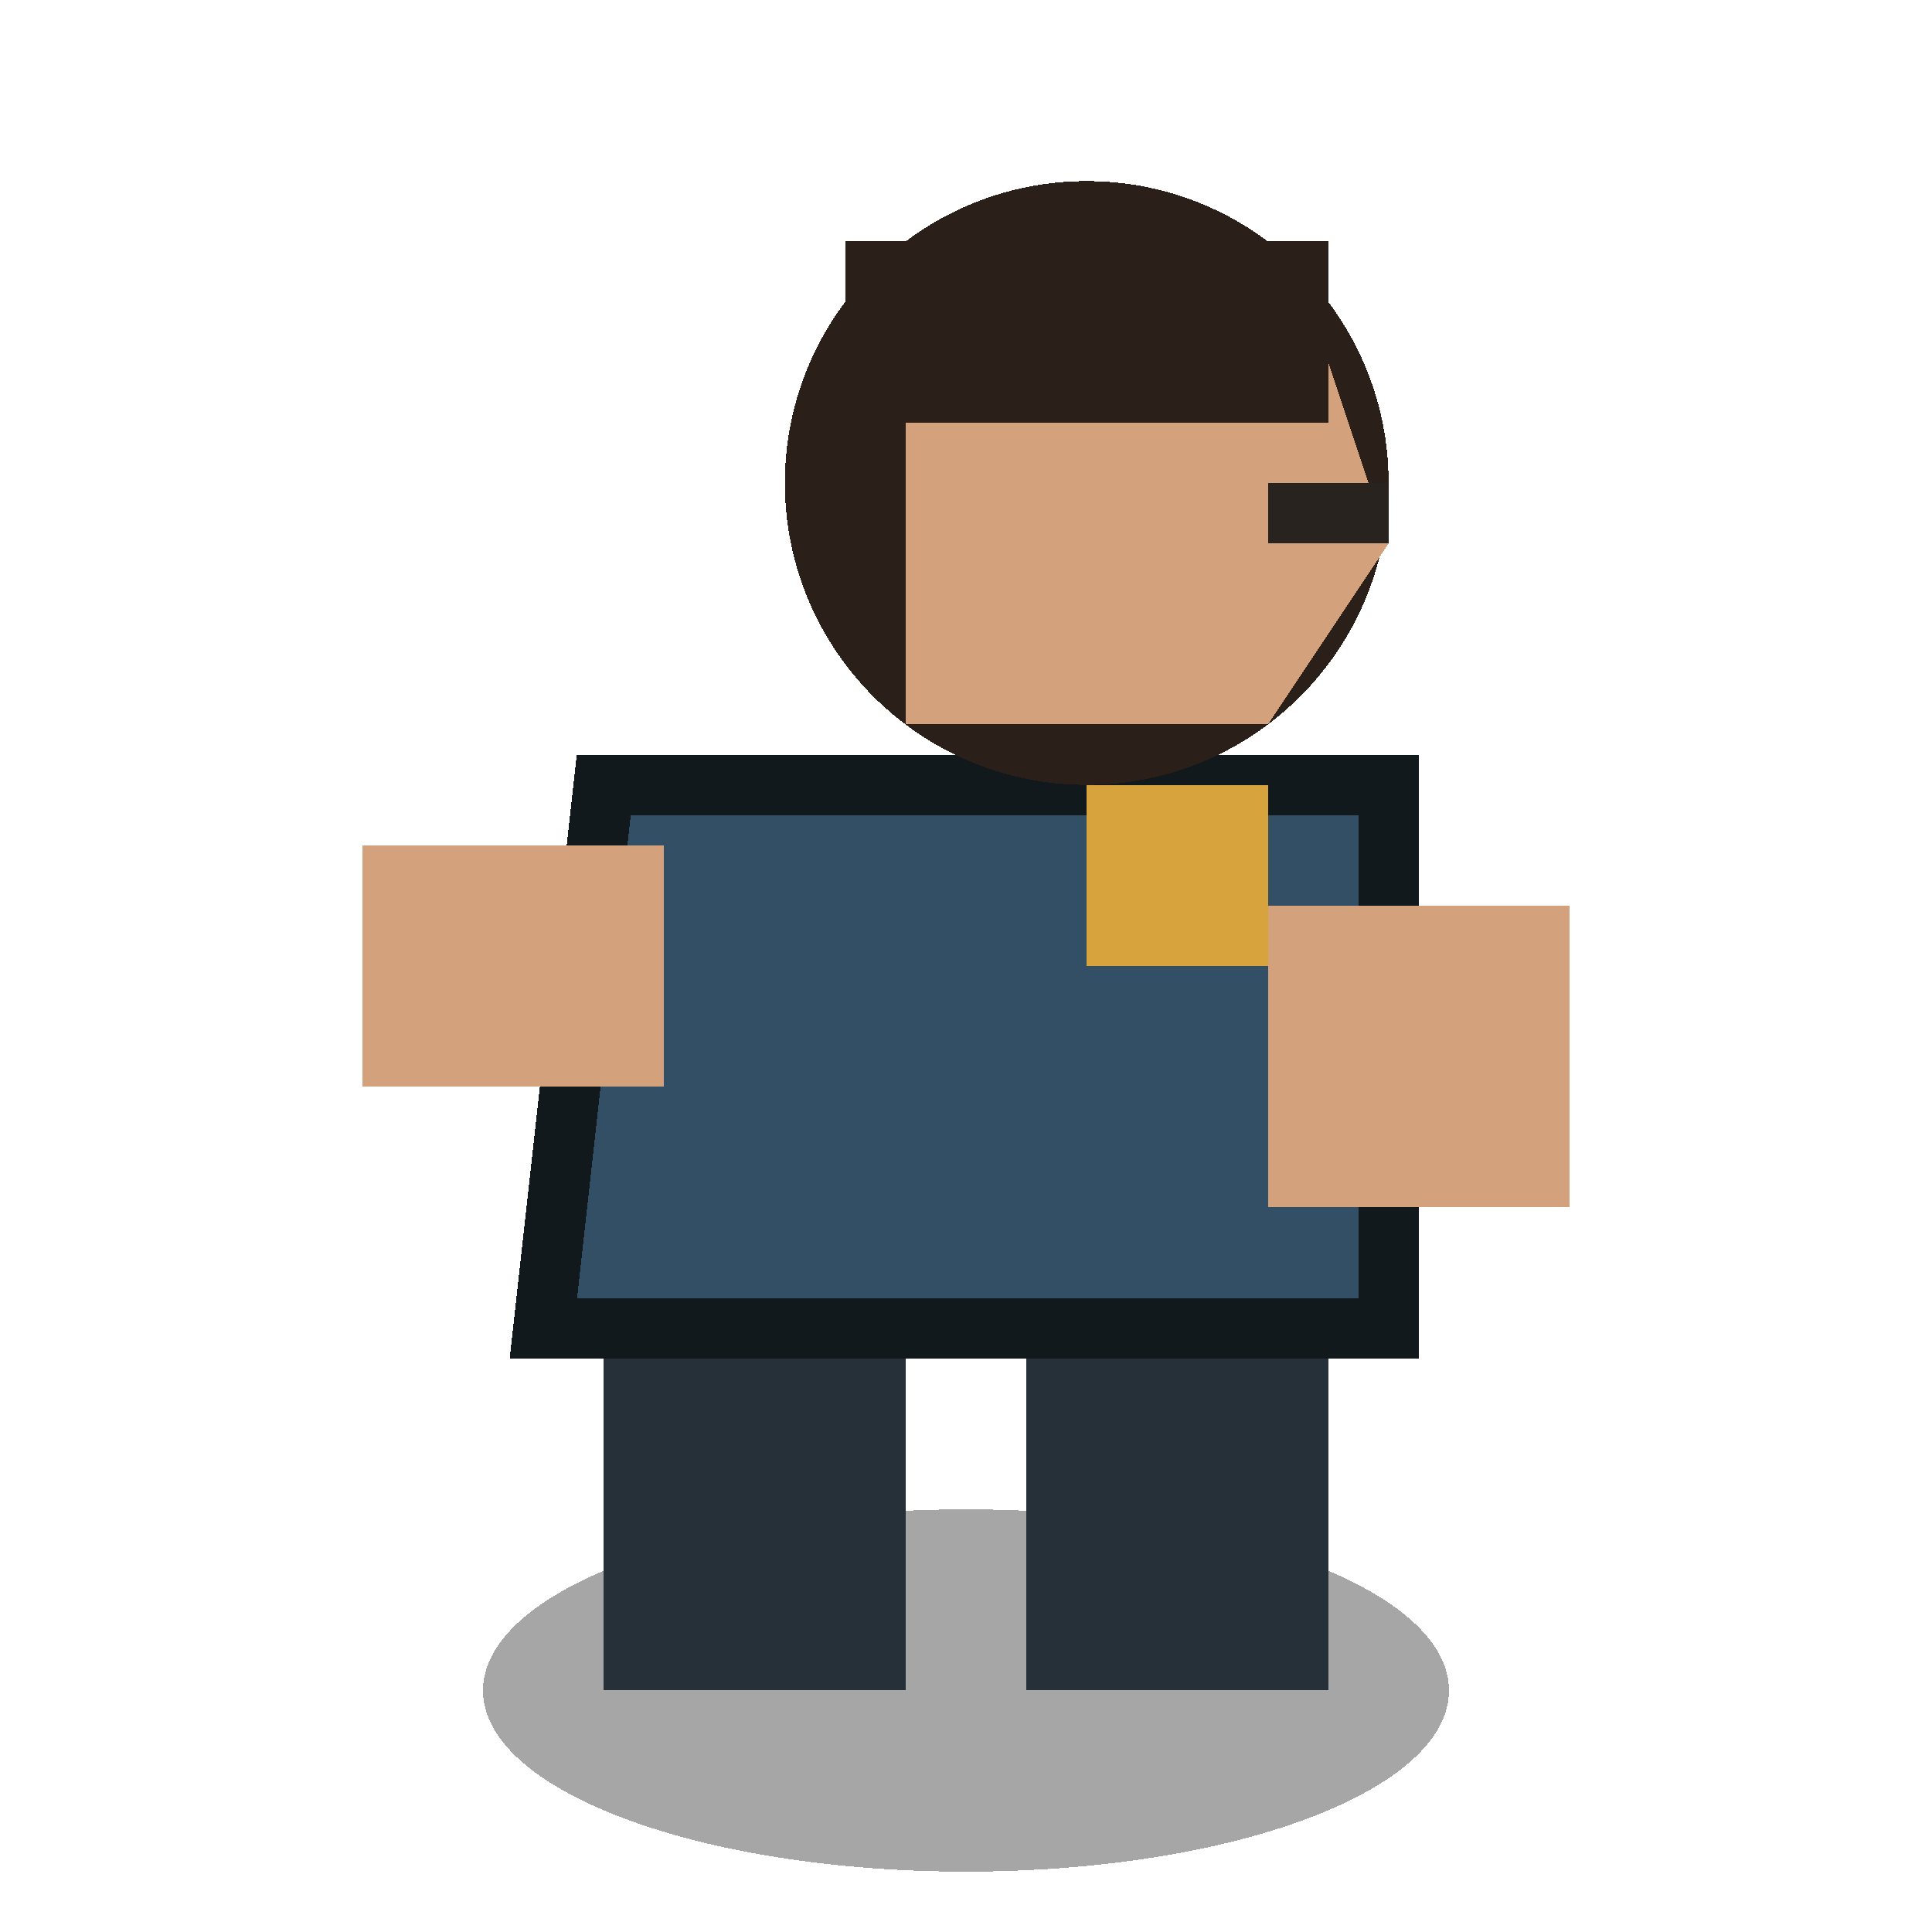
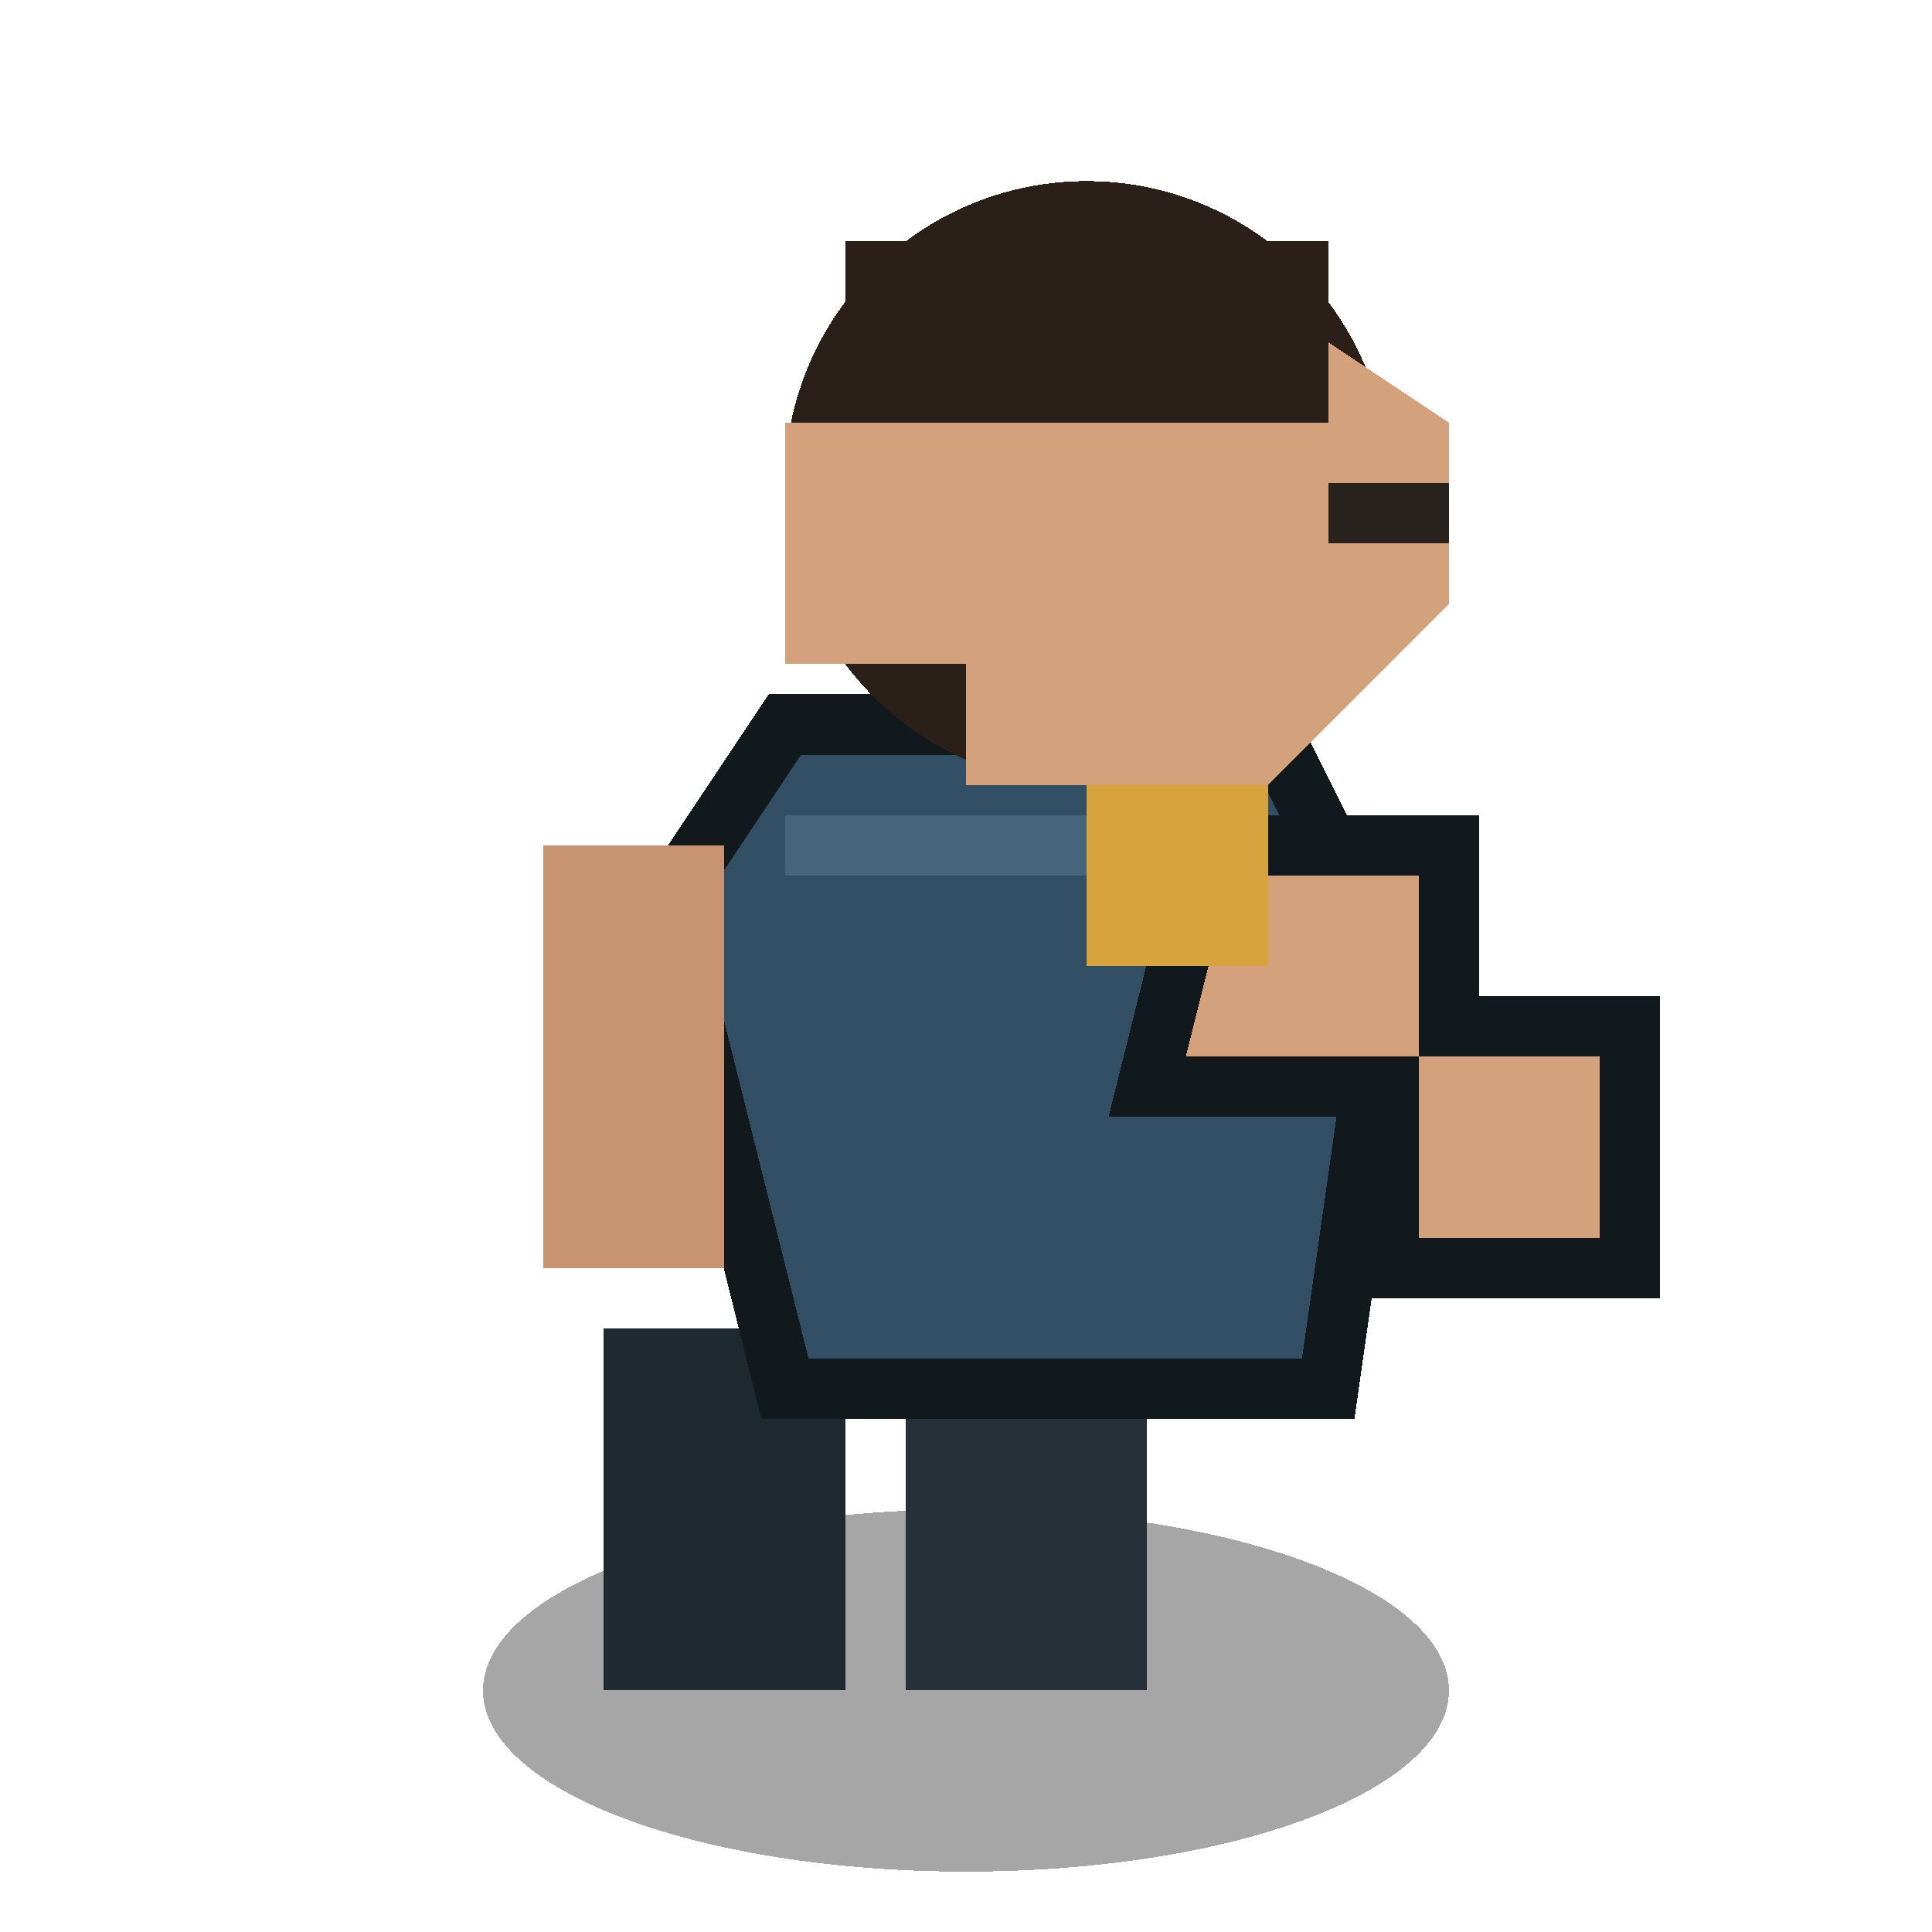
<svg xmlns="http://www.w3.org/2000/svg" width="32" height="32" viewBox="0 0 32 32" shape-rendering="crispEdges">
  <ellipse cx="16" cy="28" rx="8" ry="3" fill="#000" opacity=".35" />
-   <rect x="10" y="21" width="5" height="7" fill="#253039" />
-   <rect x="17" y="21" width="5" height="7" fill="#253039" />
-   <path d="M10 13h13v9H9z" fill="#334f65" stroke="#11191c" />
-   <rect x="21" y="15" width="5" height="5" fill="#d4a17d" />
-   <rect x="6" y="14" width="5" height="4" fill="#d4a17d" />
+   <rect x="15" y="21" width="4" height="7" fill="#253039" />
+   <rect x="10" y="22" width="4" height="6" fill="#1f2930" />
+   <path d="M11 15l2-3h8l2 4-1 7h-9z" fill="#334f65" stroke="#11191c" stroke-width="1" />
+   <path d="M13 14h8" stroke="#46657c" stroke-width="1" />
+   <rect x="9" y="14" width="3" height="7" fill="#c89370" />
+   <path d="M20 14h4v3h3v4h-4v-3h-4z" fill="#d4a17d" stroke="#11191c" stroke-width="1" />
  <circle cx="18" cy="8" r="5" fill="#2a2019" />
-   <path d="M15 6h7l1 3-2 3h-6z" fill="#d4a17d" />
+   <path d="M15 5h6l3 2v3l-3 3h-5v-2h-3V7h2z" fill="#d4a17d" />
  <rect x="14" y="4" width="8" height="3" fill="#2a2019" />
-   <rect x="21" y="8" width="2" height="1" fill="#28231f" />
+   <rect x="22" y="8" width="2" height="1" fill="#28231f" />
  <rect x="18" y="13" width="3" height="3" fill="#d7a33d" />
</svg>
